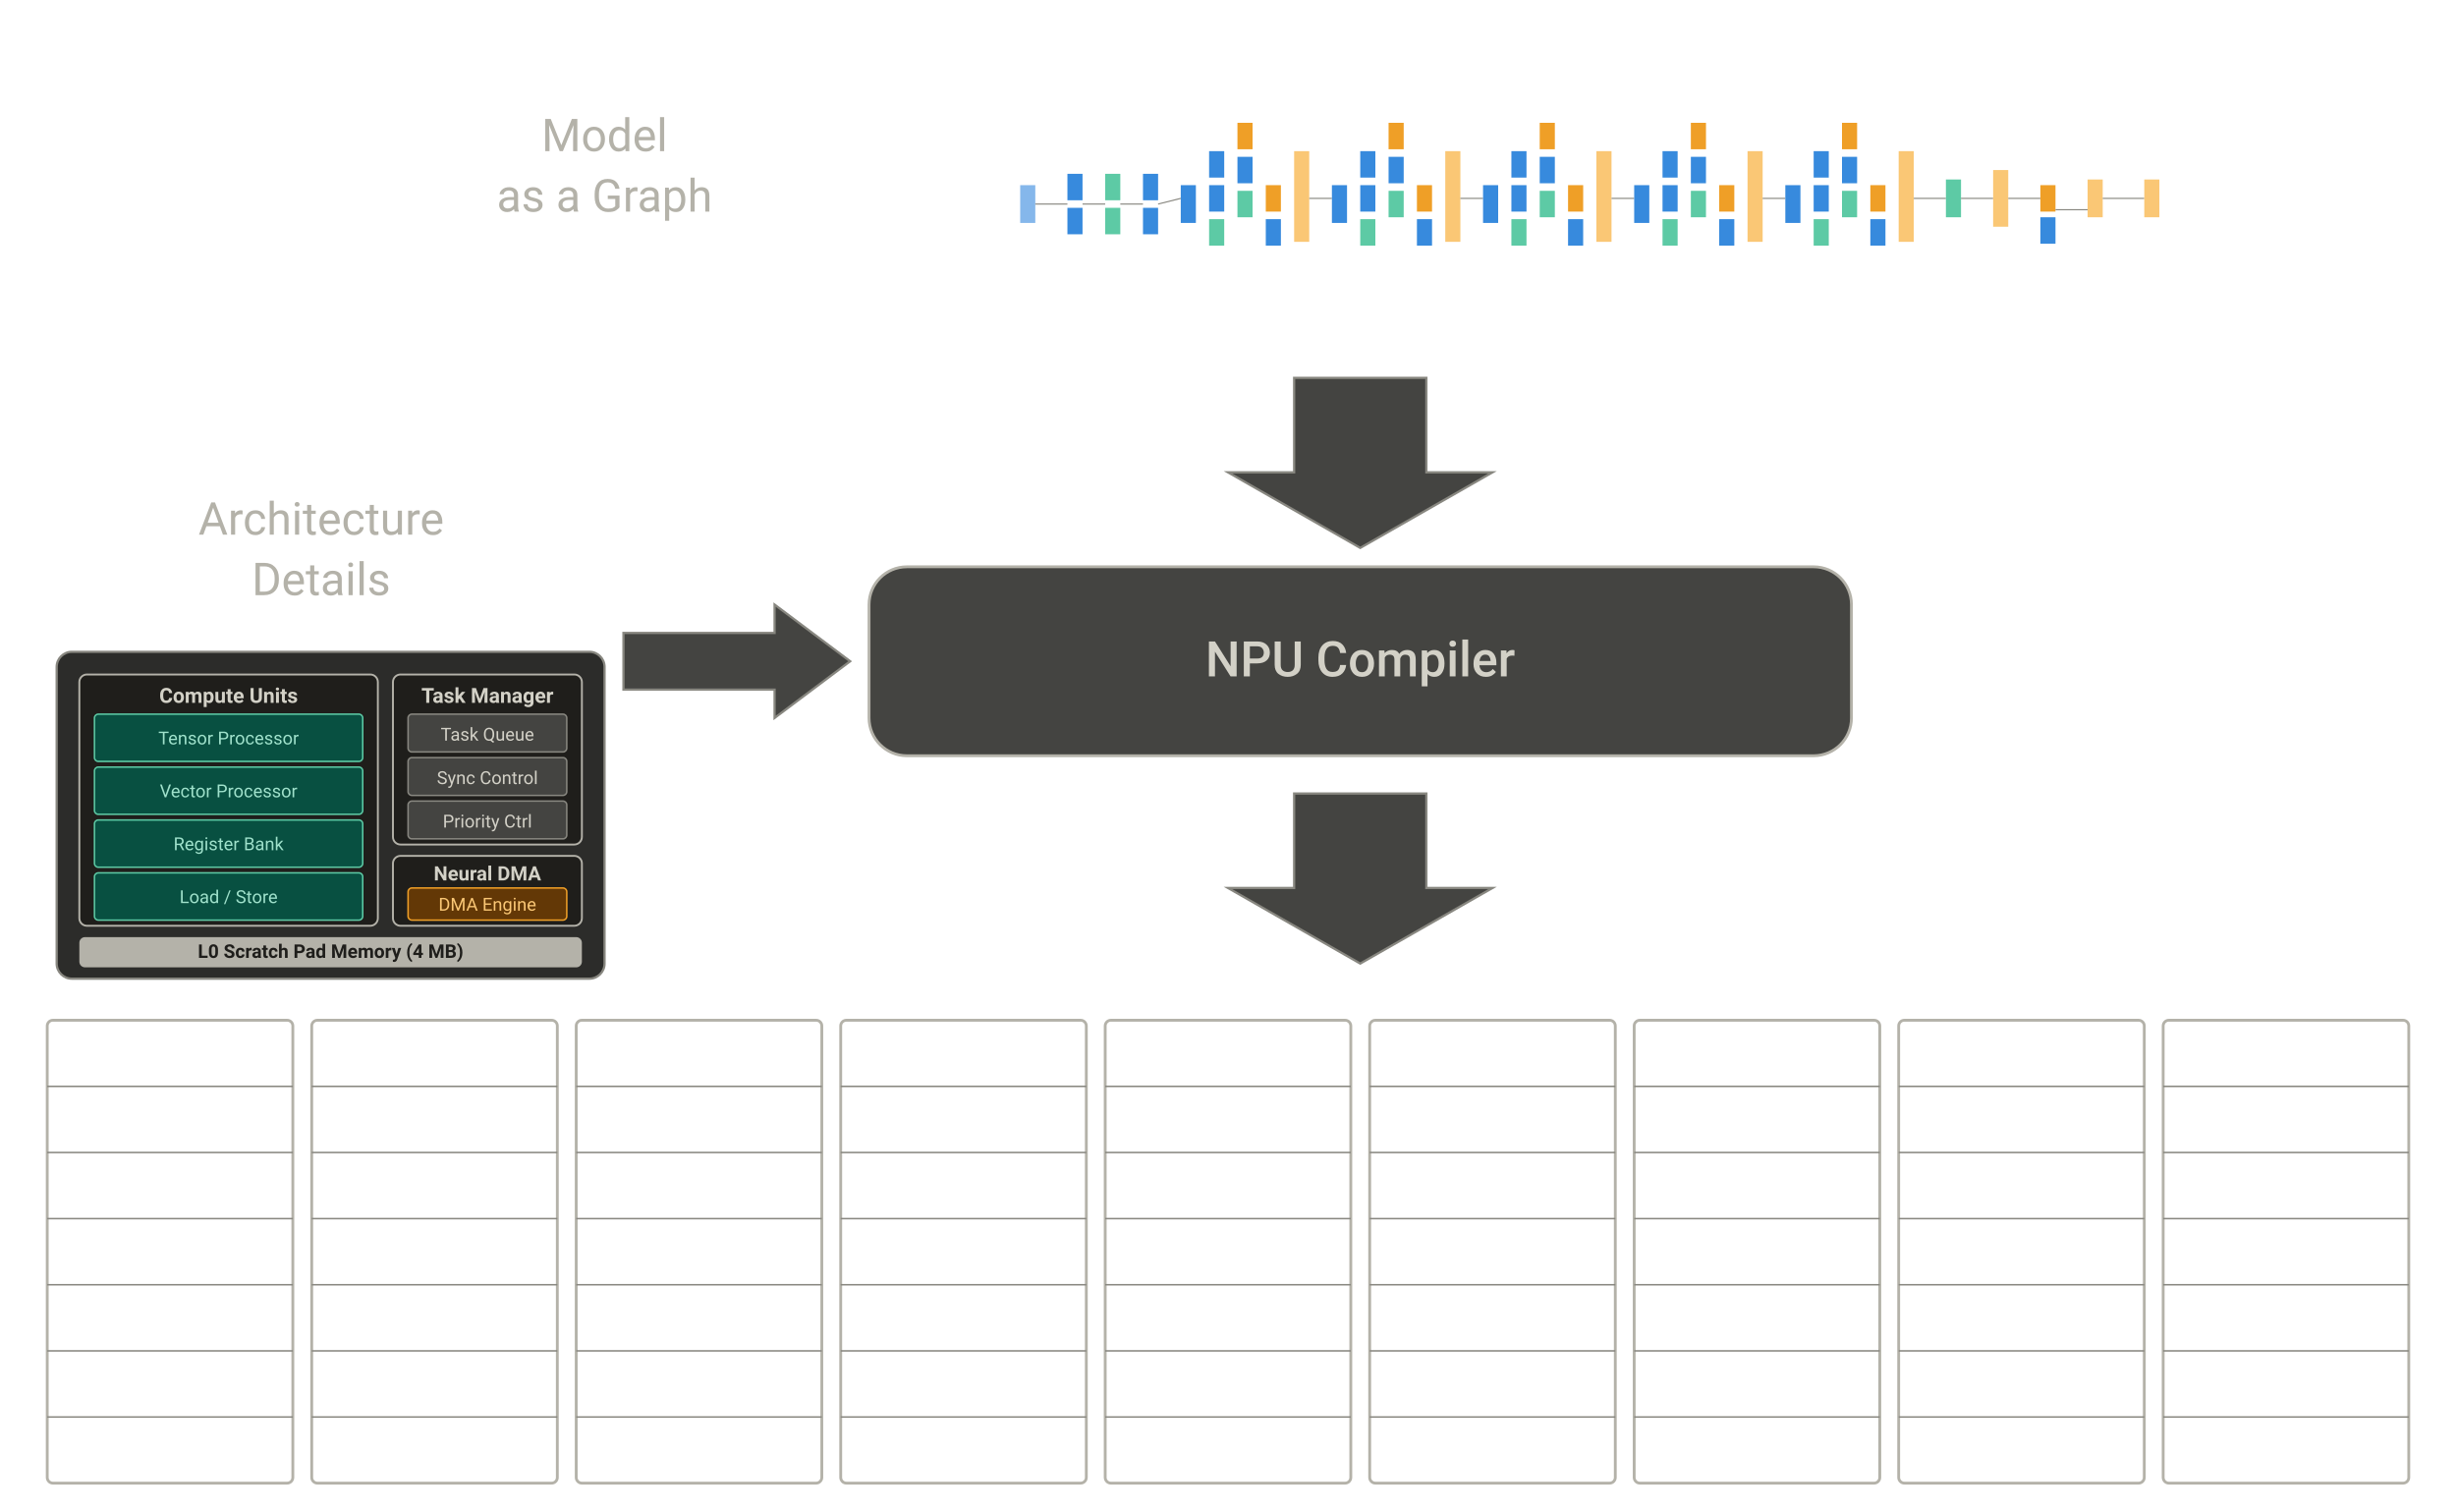
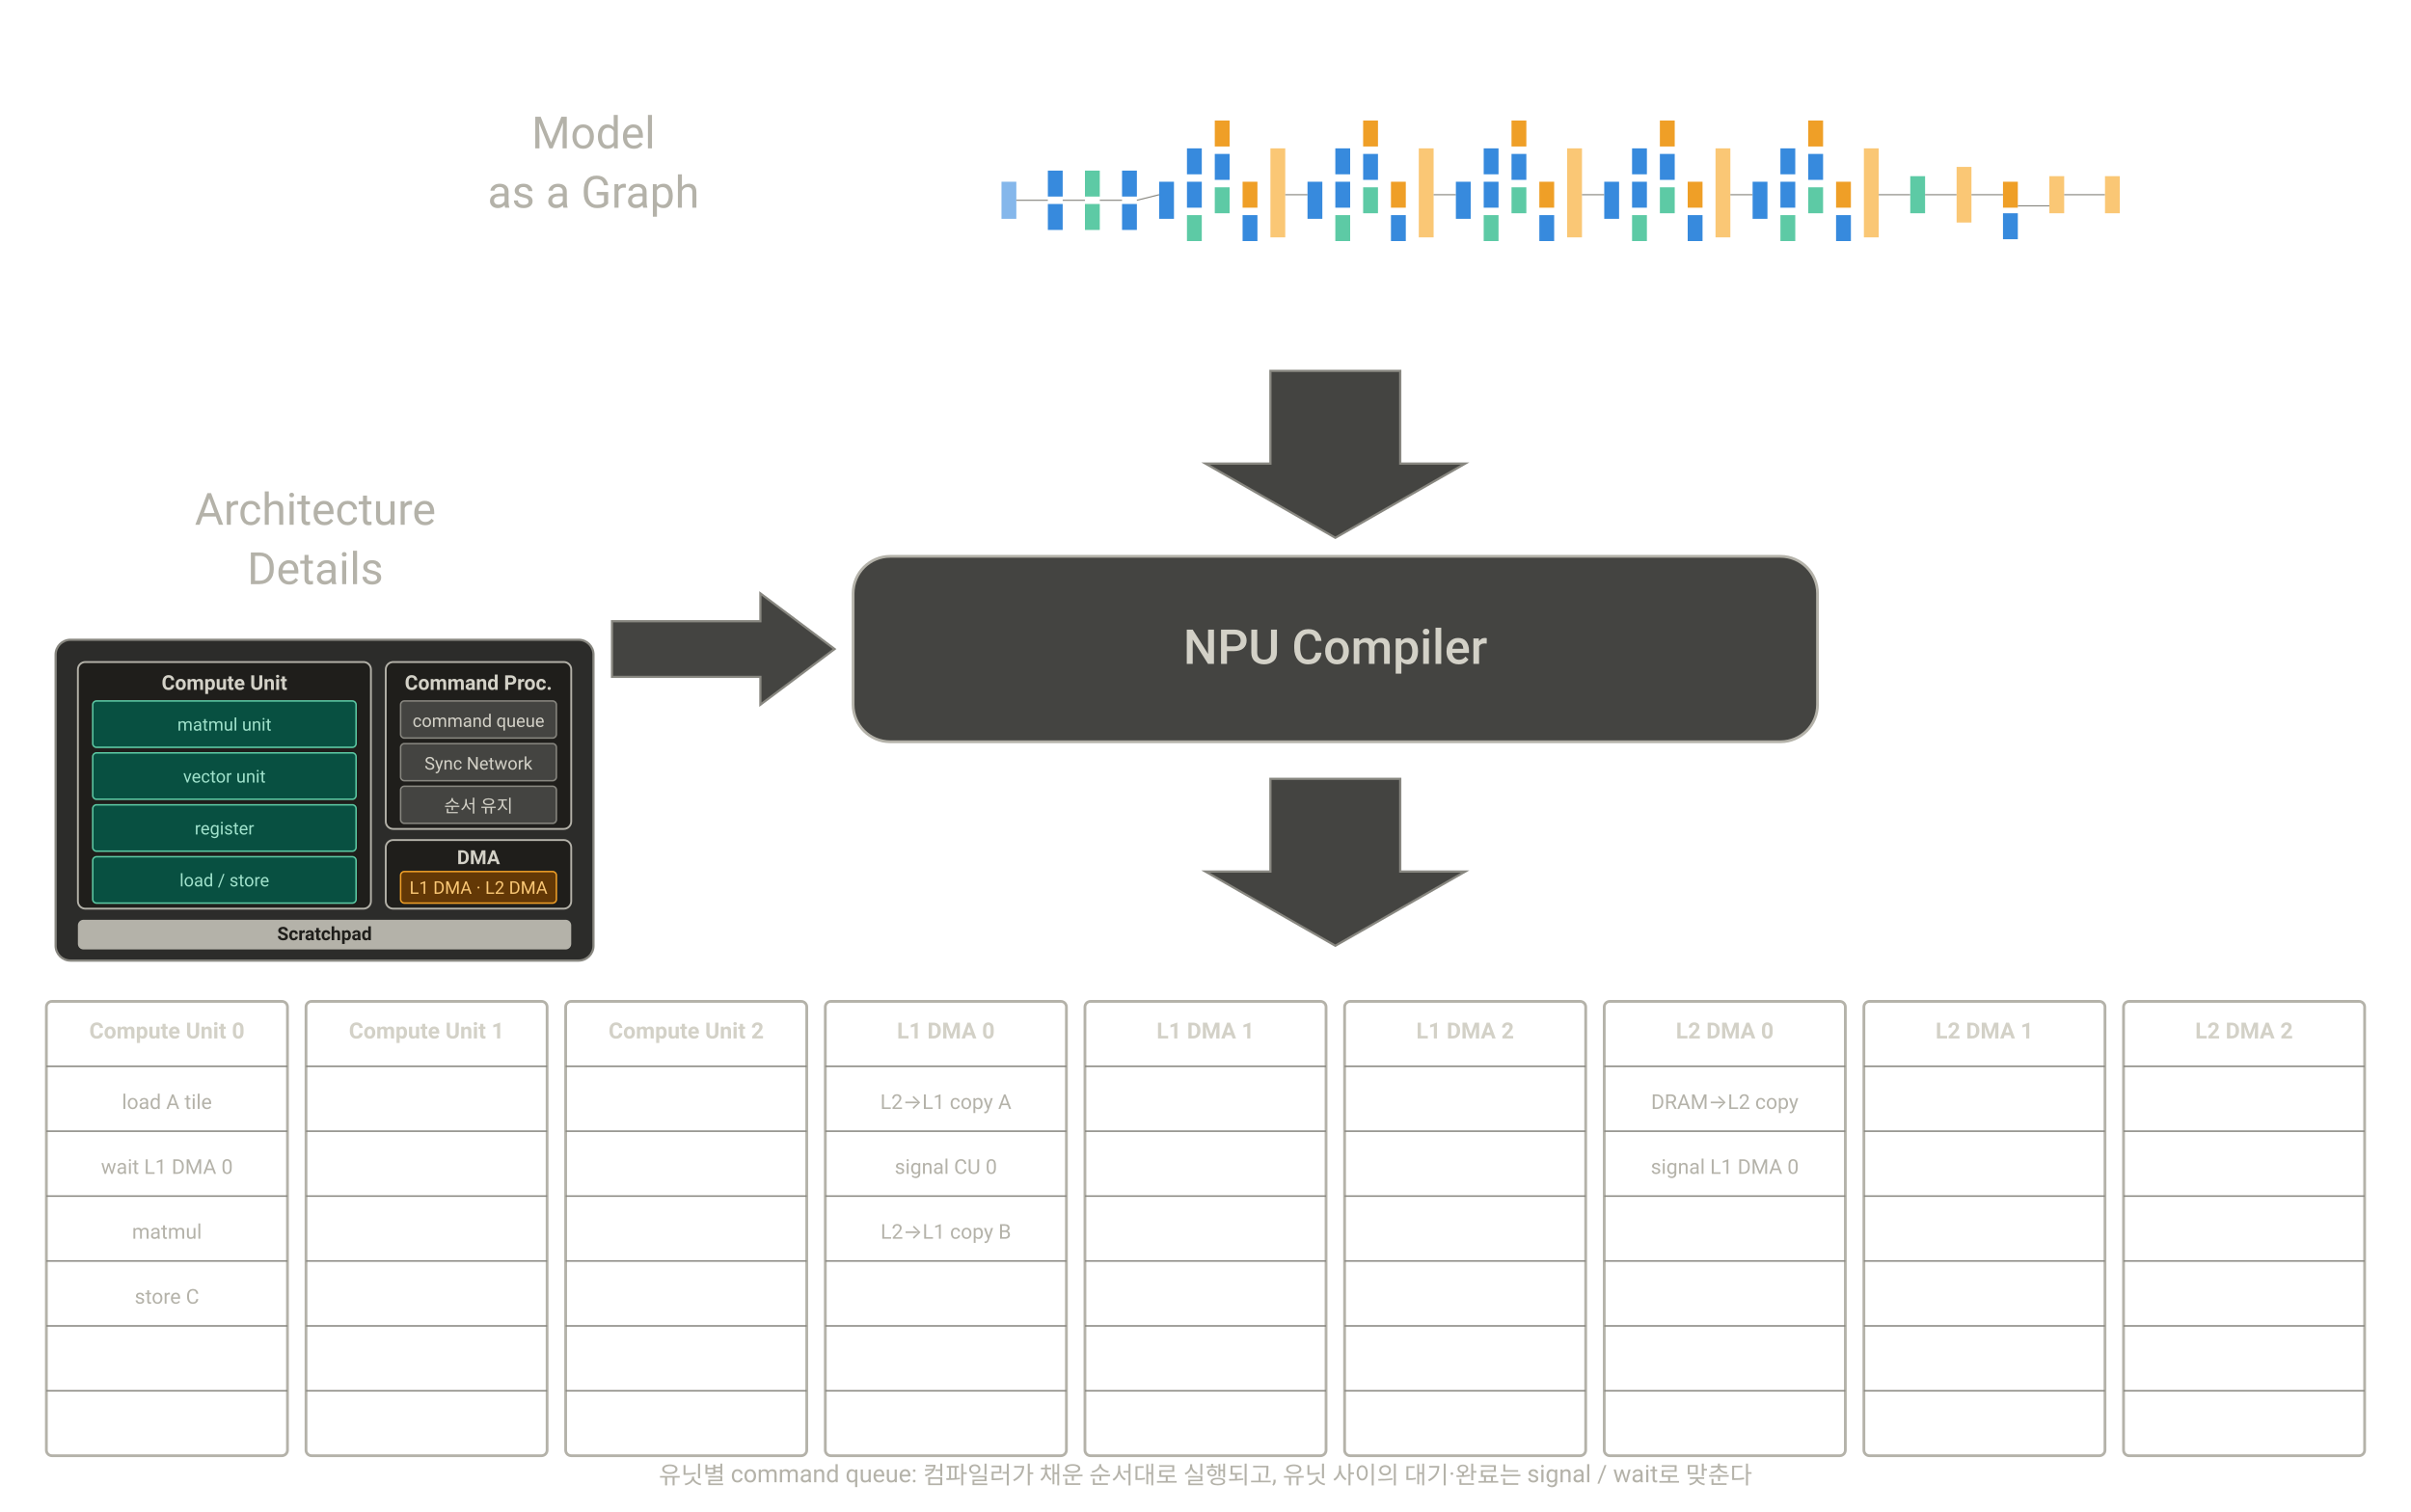
- <svg xmlns="http://www.w3.org/2000/svg" width="1300" height="800" viewBox="0 0 1300 800" font-family="-apple-system, BlinkMacSystemFont, 'Segoe UI', Roboto, 'Apple SD Gothic Neo', 'Malgun Gothic', sans-serif">
+ <svg xmlns="http://www.w3.org/2000/svg" width="1300" height="815" viewBox="0 0 1300 815" font-family="-apple-system, BlinkMacSystemFont, 'Segoe UI', Roboto, 'Apple SD Gothic Neo', 'Malgun Gothic', sans-serif">
  <defs>
    <g id="inception-dark">
      <rect x="0" y="98" width="8" height="20" fill="#378ADD" />
      <rect x="15" y="80" width="8" height="14" fill="#378ADD" />
      <rect x="15" y="98" width="8" height="14" fill="#378ADD" />
      <rect x="15" y="116" width="8" height="14" fill="#5DCAA5" />
      <rect x="30" y="65" width="8" height="14" fill="#EF9F27" />
      <rect x="30" y="83" width="8" height="14" fill="#378ADD" />
      <rect x="30" y="101" width="8" height="14" fill="#5DCAA5" />
      <rect x="45" y="98" width="8" height="14" fill="#EF9F27" />
      <rect x="45" y="116" width="8" height="14" fill="#378ADD" />
      <rect x="60" y="80" width="8" height="48" fill="#FAC775" />
    </g>
  </defs>
  <text x="320" y="80" font-size="24" fill="#B4B2A9" text-anchor="middle">Model</text>
  <text x="320" y="112" font-size="24" fill="#B4B2A9" text-anchor="middle">as a Graph</text>
  <g>
    <rect x="540" y="98" width="8" height="20" fill="#85B7EB" />
    <line x1="548" y1="108" x2="565" y2="108" stroke="#888780" stroke-width="0.6" />
    <rect x="565" y="92" width="8" height="14" fill="#378ADD" />
    <rect x="565" y="110" width="8" height="14" fill="#378ADD" />
    <line x1="573" y1="108" x2="585" y2="108" stroke="#888780" stroke-width="0.6" />
    <rect x="585" y="92" width="8" height="14" fill="#5DCAA5" />
    <rect x="585" y="110" width="8" height="14" fill="#5DCAA5" />
    <line x1="593" y1="108" x2="605" y2="108" stroke="#888780" stroke-width="0.6" />
    <rect x="605" y="92" width="8" height="14" fill="#378ADD" />
    <rect x="605" y="110" width="8" height="14" fill="#378ADD" />
    <line x1="613" y1="108" x2="625" y2="105" stroke="#888780" stroke-width="0.6" />
    <use href="#inception-dark" x="625" />
    <line x1="693" y1="105" x2="705" y2="105" stroke="#888780" stroke-width="0.6" />
    <use href="#inception-dark" x="705" />
    <line x1="773" y1="105" x2="785" y2="105" stroke="#888780" stroke-width="0.6" />
    <use href="#inception-dark" x="785" />
    <line x1="853" y1="105" x2="865" y2="105" stroke="#888780" stroke-width="0.6" />
    <use href="#inception-dark" x="865" />
    <line x1="933" y1="105" x2="945" y2="105" stroke="#888780" stroke-width="0.6" />
    <use href="#inception-dark" x="945" />
    <line x1="1013" y1="105" x2="1030" y2="105" stroke="#888780" stroke-width="0.6" />
    <rect x="1030" y="95" width="8" height="20" fill="#5DCAA5" />
    <line x1="1038" y1="105" x2="1055" y2="105" stroke="#888780" stroke-width="0.6" />
    <rect x="1055" y="90" width="8" height="30" fill="#FAC775" />
    <line x1="1063" y1="105" x2="1080" y2="105" stroke="#888780" stroke-width="0.6" />
    <rect x="1080" y="98" width="8" height="14" fill="#EF9F27" />
    <rect x="1080" y="115" width="8" height="14" fill="#378ADD" />
    <line x1="1088" y1="111" x2="1105" y2="111" stroke="#888780" stroke-width="0.6" />
    <rect x="1105" y="95" width="8" height="20" fill="#FAC775" />
    <line x1="1113" y1="105" x2="1135" y2="105" stroke="#888780" stroke-width="0.6" />
    <rect x="1135" y="95" width="8" height="20" fill="#FAC775" />
  </g>
  <path d="M 685 200 L 755 200 L 755 250 L 790 250 L 720 290 L 650 250 L 685 250 Z" fill="#444441" stroke="#888780" stroke-width="1.2" />
  <text x="170" y="283" font-size="24" fill="#B4B2A9" text-anchor="middle">Architecture</text>
  <text x="170" y="315" font-size="24" fill="#B4B2A9" text-anchor="middle">Details</text>
  <rect x="30" y="345" width="290" height="173" rx="8" fill="#2C2C2A" stroke="#888780" stroke-width="1.2" />
  <rect x="42" y="357" width="158" height="133" rx="4" fill="#1F1E1B" stroke="#B4B2A9" stroke-width="1" />
-   <text x="121" y="372" font-size="11" fill="#D3D1C7" text-anchor="middle" font-weight="600">Compute Units</text>
+   <text x="121" y="372" font-size="11" fill="#D3D1C7" text-anchor="middle" font-weight="600">Compute Unit</text>
  <g font-size="9.5" fill="#9FE1CB" text-anchor="middle">
    <rect x="50" y="378" width="142" height="25" rx="2" fill="#085041" stroke="#5DCAA5" stroke-width="0.8" />
-     <text x="121" y="394">Tensor Processor</text>
+     <text x="121" y="394">matmul unit</text>
    <rect x="50" y="406" width="142" height="25" rx="2" fill="#085041" stroke="#5DCAA5" stroke-width="0.8" />
-     <text x="121" y="422">Vector Processor</text>
+     <text x="121" y="422">vector unit</text>
    <rect x="50" y="434" width="142" height="25" rx="2" fill="#085041" stroke="#5DCAA5" stroke-width="0.8" />
-     <text x="121" y="450">Register Bank</text>
+     <text x="121" y="450">register</text>
    <rect x="50" y="462" width="142" height="25" rx="2" fill="#085041" stroke="#5DCAA5" stroke-width="0.8" />
-     <text x="121" y="478">Load / Store</text>
+     <text x="121" y="478">load / store</text>
  </g>
  <rect x="208" y="357" width="100" height="90" rx="4" fill="#1F1E1B" stroke="#B4B2A9" stroke-width="1" />
-   <text x="258" y="372" font-size="11" fill="#D3D1C7" text-anchor="middle" font-weight="600">Task Manager</text>
+   <text x="258" y="372" font-size="11" fill="#D3D1C7" text-anchor="middle" font-weight="600">Command Proc.</text>
  <g font-size="9.5" fill="#D3D1C7" text-anchor="middle">
    <rect x="216" y="378" width="84" height="20" rx="2" fill="#444441" stroke="#888780" stroke-width="0.8" />
-     <text x="258" y="392">Task Queue</text>
+     <text x="258" y="392">command queue</text>
    <rect x="216" y="401" width="84" height="20" rx="2" fill="#444441" stroke="#888780" stroke-width="0.8" />
-     <text x="258" y="415">Sync Control</text>
+     <text x="258" y="415">Sync Network</text>
    <rect x="216" y="424" width="84" height="20" rx="2" fill="#444441" stroke="#888780" stroke-width="0.8" />
-     <text x="258" y="438">Priority Ctrl</text>
+     <text x="258" y="438">순서 유지</text>
  </g>
  <rect x="208" y="453" width="100" height="37" rx="4" fill="#1F1E1B" stroke="#B4B2A9" stroke-width="1" />
-   <text x="258" y="466" font-size="10.5" fill="#D3D1C7" text-anchor="middle" font-weight="600">Neural DMA</text>
+   <text x="258" y="466" font-size="10.5" fill="#D3D1C7" text-anchor="middle" font-weight="600">DMA</text>
  <rect x="216" y="470" width="84" height="17" rx="2" fill="#633806" stroke="#EF9F27" stroke-width="0.8" />
-   <text x="258" y="482" font-size="9.5" fill="#FAC775" text-anchor="middle">DMA Engine</text>
+   <text x="258" y="482" font-size="9.5" fill="#FAC775" text-anchor="middle">L1 DMA · L2 DMA</text>
  <rect x="42" y="496" width="266" height="16" rx="3" fill="#B4B2A9" />
-   <text x="175" y="507" font-size="10" fill="#1F1E1B" text-anchor="middle" font-weight="600">L0 Scratch Pad Memory (4 MB)</text>
+   <text x="175" y="507" font-size="10" fill="#1F1E1B" text-anchor="middle" font-weight="600">Scratchpad</text>
  <path d="M 330 335 L 410 335 L 410 320 L 450 350 L 410 380 L 410 365 L 330 365 Z" fill="#444441" stroke="#888780" stroke-width="1.2" />
  <rect x="460" y="300" width="520" height="100" rx="20" fill="#444441" stroke="#B4B2A9" stroke-width="1.5" />
  <text x="720" y="358" font-size="26" fill="#D3D1C7" text-anchor="middle" font-weight="500">NPU Compiler</text>
  <path d="M 685 420 L 755 420 L 755 470 L 790 470 L 720 510 L 650 470 L 685 470 Z" fill="#444441" stroke="#888780" stroke-width="1.2" />
  <g stroke="#B4B2A9" stroke-width="1.5" fill="none">
    <rect x="25" y="540" width="130" height="245" rx="3" />
    <rect x="165" y="540" width="130" height="245" rx="3" />
    <rect x="305" y="540" width="130" height="245" rx="3" />
    <rect x="445" y="540" width="130" height="245" rx="3" />
    <rect x="585" y="540" width="130" height="245" rx="3" />
    <rect x="725" y="540" width="130" height="245" rx="3" />
    <rect x="865" y="540" width="130" height="245" rx="3" />
    <rect x="1005" y="540" width="130" height="245" rx="3" />
    <rect x="1145" y="540" width="130" height="245" rx="3" />
  </g>
  <g stroke="#888780" stroke-width="0.8">
    <line x1="25" y1="575" x2="155" y2="575" />
    <line x1="25" y1="610" x2="155" y2="610" />
    <line x1="25" y1="645" x2="155" y2="645" />
    <line x1="25" y1="680" x2="155" y2="680" />
    <line x1="25" y1="715" x2="155" y2="715" />
    <line x1="25" y1="750" x2="155" y2="750" />
    <line x1="165" y1="575" x2="295" y2="575" />
    <line x1="165" y1="610" x2="295" y2="610" />
    <line x1="165" y1="645" x2="295" y2="645" />
    <line x1="165" y1="680" x2="295" y2="680" />
    <line x1="165" y1="715" x2="295" y2="715" />
    <line x1="165" y1="750" x2="295" y2="750" />
    <line x1="305" y1="575" x2="435" y2="575" />
    <line x1="305" y1="610" x2="435" y2="610" />
    <line x1="305" y1="645" x2="435" y2="645" />
    <line x1="305" y1="680" x2="435" y2="680" />
    <line x1="305" y1="715" x2="435" y2="715" />
    <line x1="305" y1="750" x2="435" y2="750" />
    <line x1="445" y1="575" x2="575" y2="575" />
    <line x1="445" y1="610" x2="575" y2="610" />
    <line x1="445" y1="645" x2="575" y2="645" />
    <line x1="445" y1="680" x2="575" y2="680" />
    <line x1="445" y1="715" x2="575" y2="715" />
    <line x1="445" y1="750" x2="575" y2="750" />
    <line x1="585" y1="575" x2="715" y2="575" />
    <line x1="585" y1="610" x2="715" y2="610" />
    <line x1="585" y1="645" x2="715" y2="645" />
    <line x1="585" y1="680" x2="715" y2="680" />
    <line x1="585" y1="715" x2="715" y2="715" />
    <line x1="585" y1="750" x2="715" y2="750" />
    <line x1="725" y1="575" x2="855" y2="575" />
    <line x1="725" y1="610" x2="855" y2="610" />
    <line x1="725" y1="645" x2="855" y2="645" />
    <line x1="725" y1="680" x2="855" y2="680" />
    <line x1="725" y1="715" x2="855" y2="715" />
    <line x1="725" y1="750" x2="855" y2="750" />
    <line x1="865" y1="575" x2="995" y2="575" />
    <line x1="865" y1="610" x2="995" y2="610" />
    <line x1="865" y1="645" x2="995" y2="645" />
    <line x1="865" y1="680" x2="995" y2="680" />
    <line x1="865" y1="715" x2="995" y2="715" />
    <line x1="865" y1="750" x2="995" y2="750" />
    <line x1="1005" y1="575" x2="1135" y2="575" />
    <line x1="1005" y1="610" x2="1135" y2="610" />
    <line x1="1005" y1="645" x2="1135" y2="645" />
    <line x1="1005" y1="680" x2="1135" y2="680" />
    <line x1="1005" y1="715" x2="1135" y2="715" />
    <line x1="1005" y1="750" x2="1135" y2="750" />
    <line x1="1145" y1="575" x2="1275" y2="575" />
    <line x1="1145" y1="610" x2="1275" y2="610" />
    <line x1="1145" y1="645" x2="1275" y2="645" />
    <line x1="1145" y1="680" x2="1275" y2="680" />
    <line x1="1145" y1="715" x2="1275" y2="715" />
    <line x1="1145" y1="750" x2="1275" y2="750" />
  </g>
+   <text x="90" y="560" text-anchor="middle" font-size="12" font-weight="600" fill="#D3D1C7">Compute Unit 0</text>
+   <text x="230" y="560" text-anchor="middle" font-size="12" font-weight="600" fill="#D3D1C7">Compute Unit 1</text>
+   <text x="370" y="560" text-anchor="middle" font-size="12" font-weight="600" fill="#D3D1C7">Compute Unit 2</text>
+   <text x="510" y="560" text-anchor="middle" font-size="12" font-weight="600" fill="#D3D1C7">L1 DMA 0</text>
+   <text x="650" y="560" text-anchor="middle" font-size="12" font-weight="600" fill="#D3D1C7">L1 DMA 1</text>
+   <text x="790" y="560" text-anchor="middle" font-size="12" font-weight="600" fill="#D3D1C7">L1 DMA 2</text>
+   <text x="930" y="560" text-anchor="middle" font-size="12" font-weight="600" fill="#D3D1C7">L2 DMA 0</text>
+   <text x="1070" y="560" text-anchor="middle" font-size="12" font-weight="600" fill="#D3D1C7">L2 DMA 1</text>
+   <text x="1210" y="560" text-anchor="middle" font-size="12" font-weight="600" fill="#D3D1C7">L2 DMA 2</text>
+   <text x="90" y="598" text-anchor="middle" font-size="11" fill="#B4B2A9">load A tile</text>
+   <text x="90" y="633" text-anchor="middle" font-size="11" fill="#B4B2A9">wait L1 DMA 0</text>
+   <text x="90" y="668" text-anchor="middle" font-size="11" fill="#B4B2A9">matmul</text>
+   <text x="90" y="703" text-anchor="middle" font-size="11" fill="#B4B2A9">store C</text>
+   <text x="510" y="598" text-anchor="middle" font-size="11" fill="#B4B2A9">L2→L1 copy A</text>
+   <text x="510" y="633" text-anchor="middle" font-size="11" fill="#B4B2A9">signal CU 0</text>
+   <text x="510" y="668" text-anchor="middle" font-size="11" fill="#B4B2A9">L2→L1 copy B</text>
+   <text x="930" y="598" text-anchor="middle" font-size="11" fill="#B4B2A9">DRAM→L2 copy</text>
+   <text x="930" y="633" text-anchor="middle" font-size="11" fill="#B4B2A9">signal L1 DMA 0</text>
+   <text x="650" y="800" text-anchor="middle" font-size="13" fill="#B4B2A9">유닛별 command queue: 컴파일러가 채운 순서대로 실행되고, 유닛 사이의 대기·완료는 signal / wait로 맞춘다</text>
</svg>
